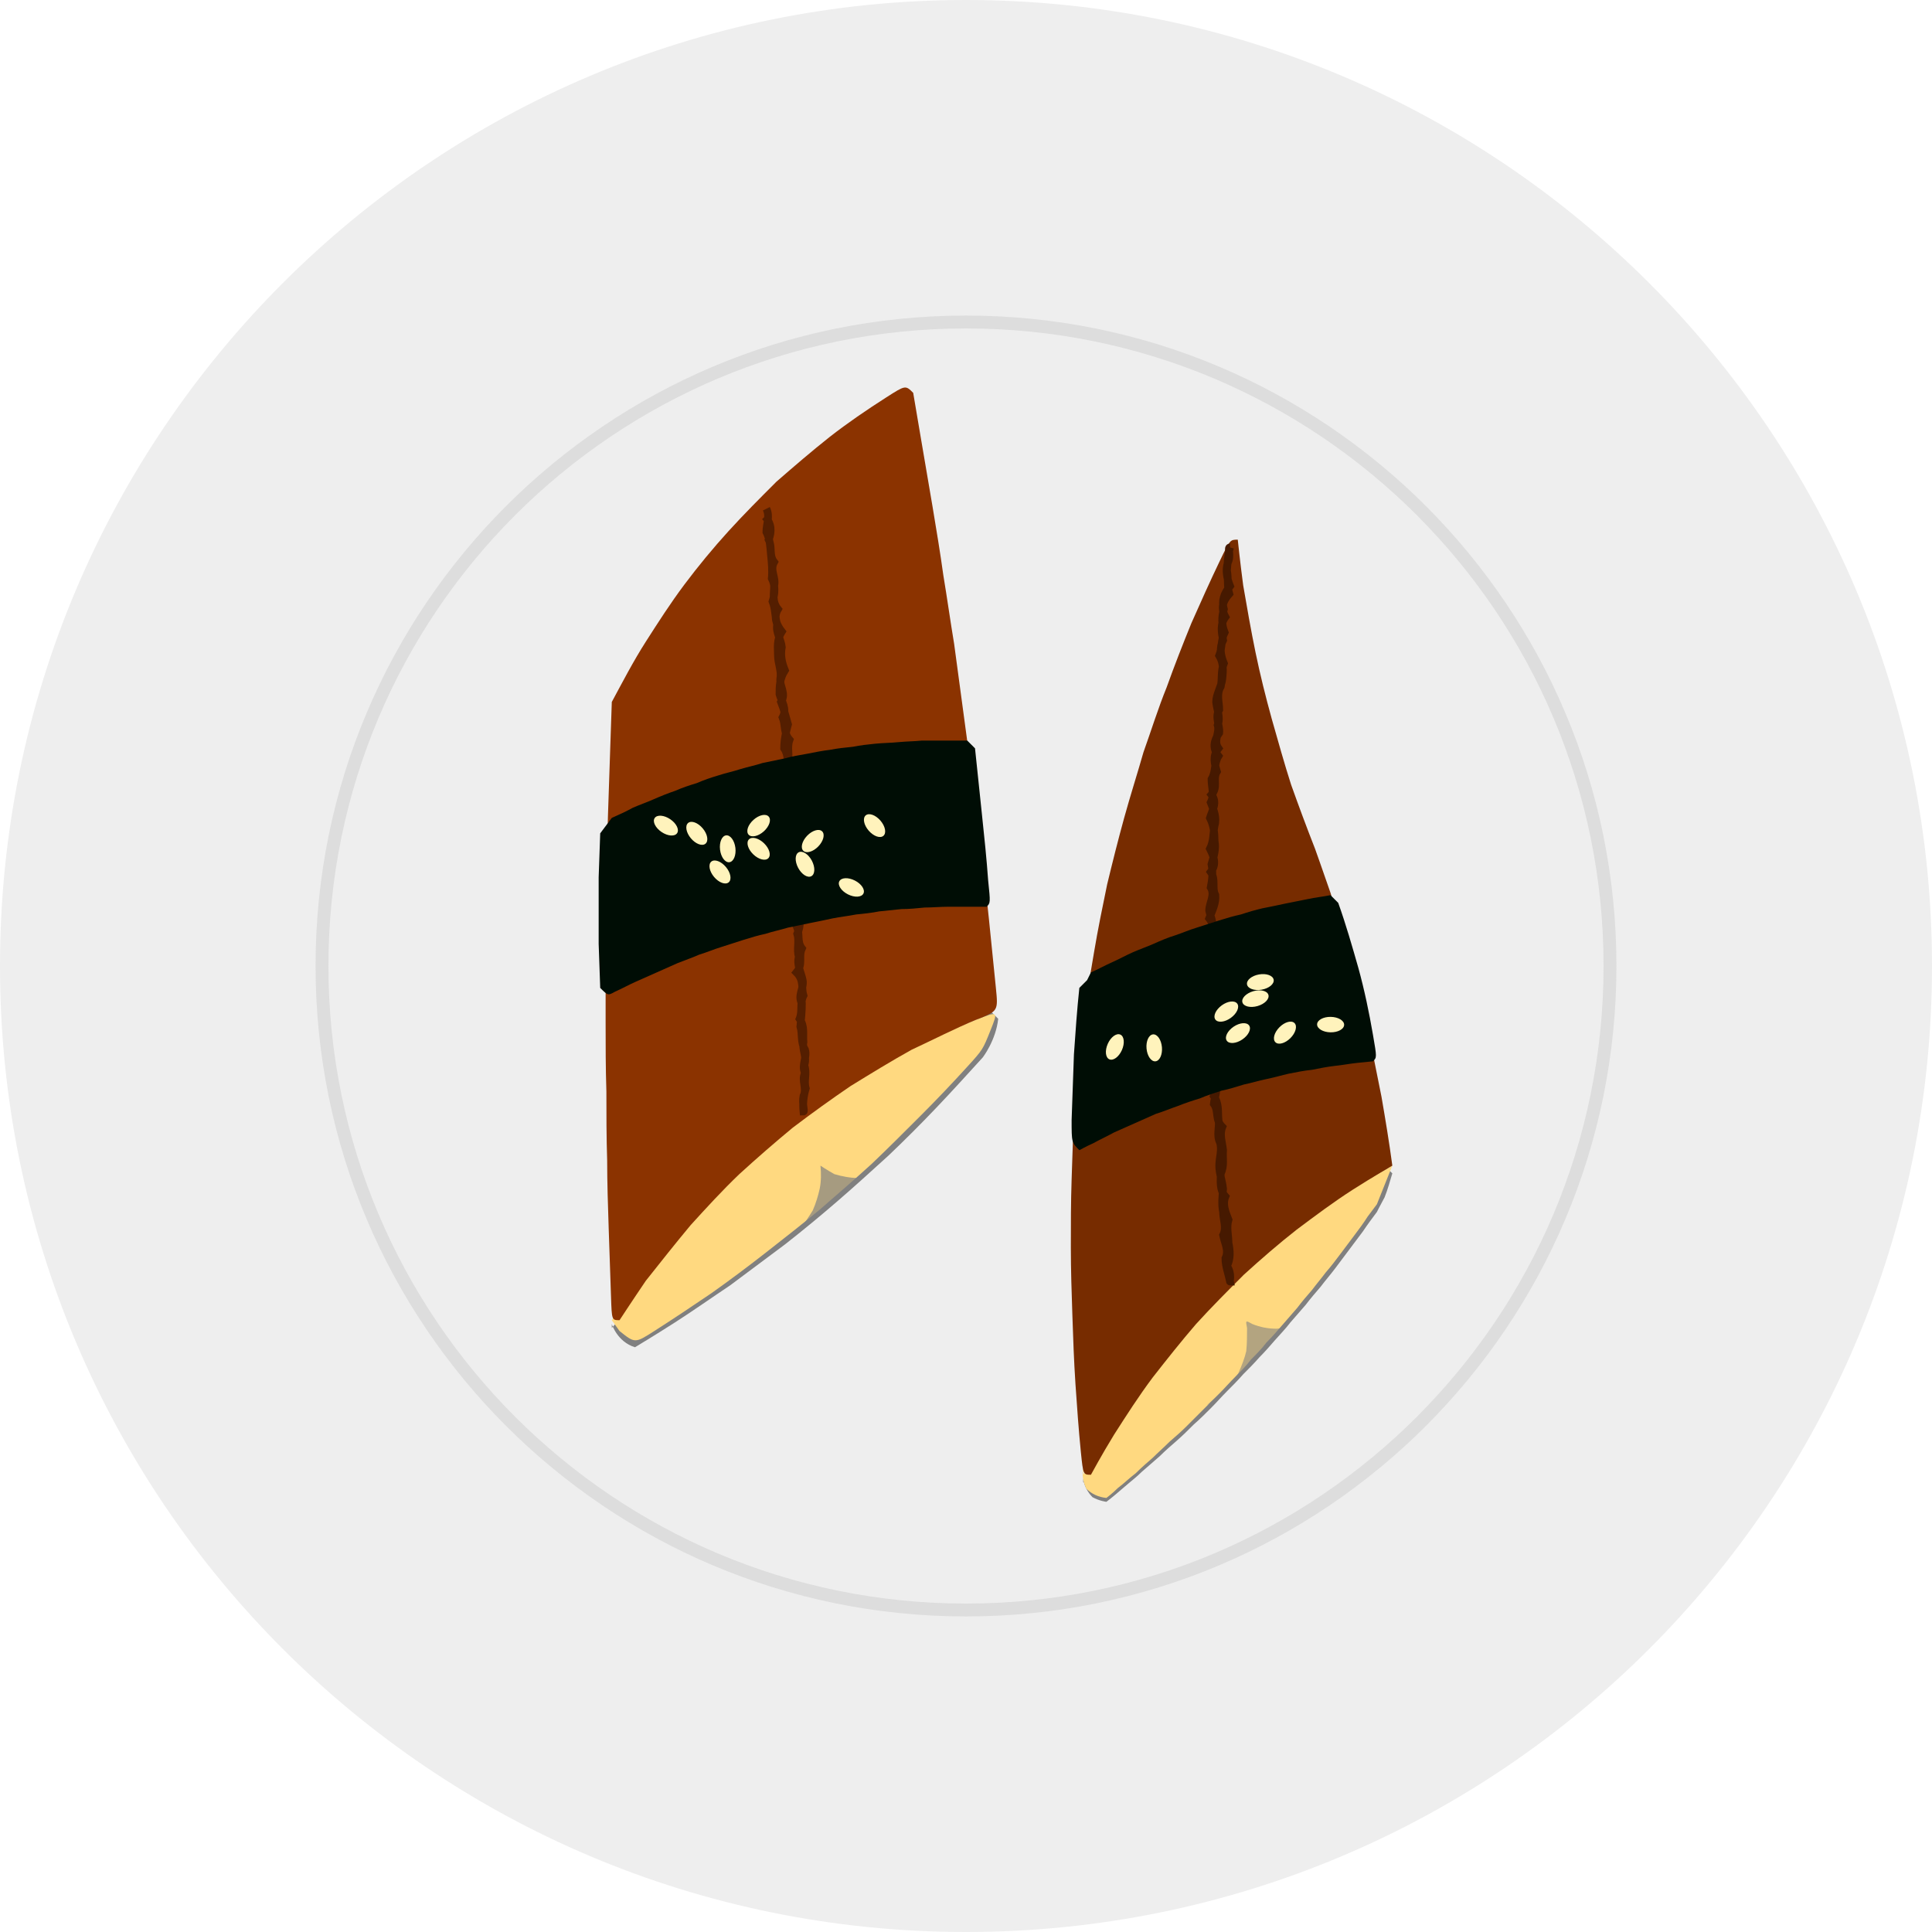
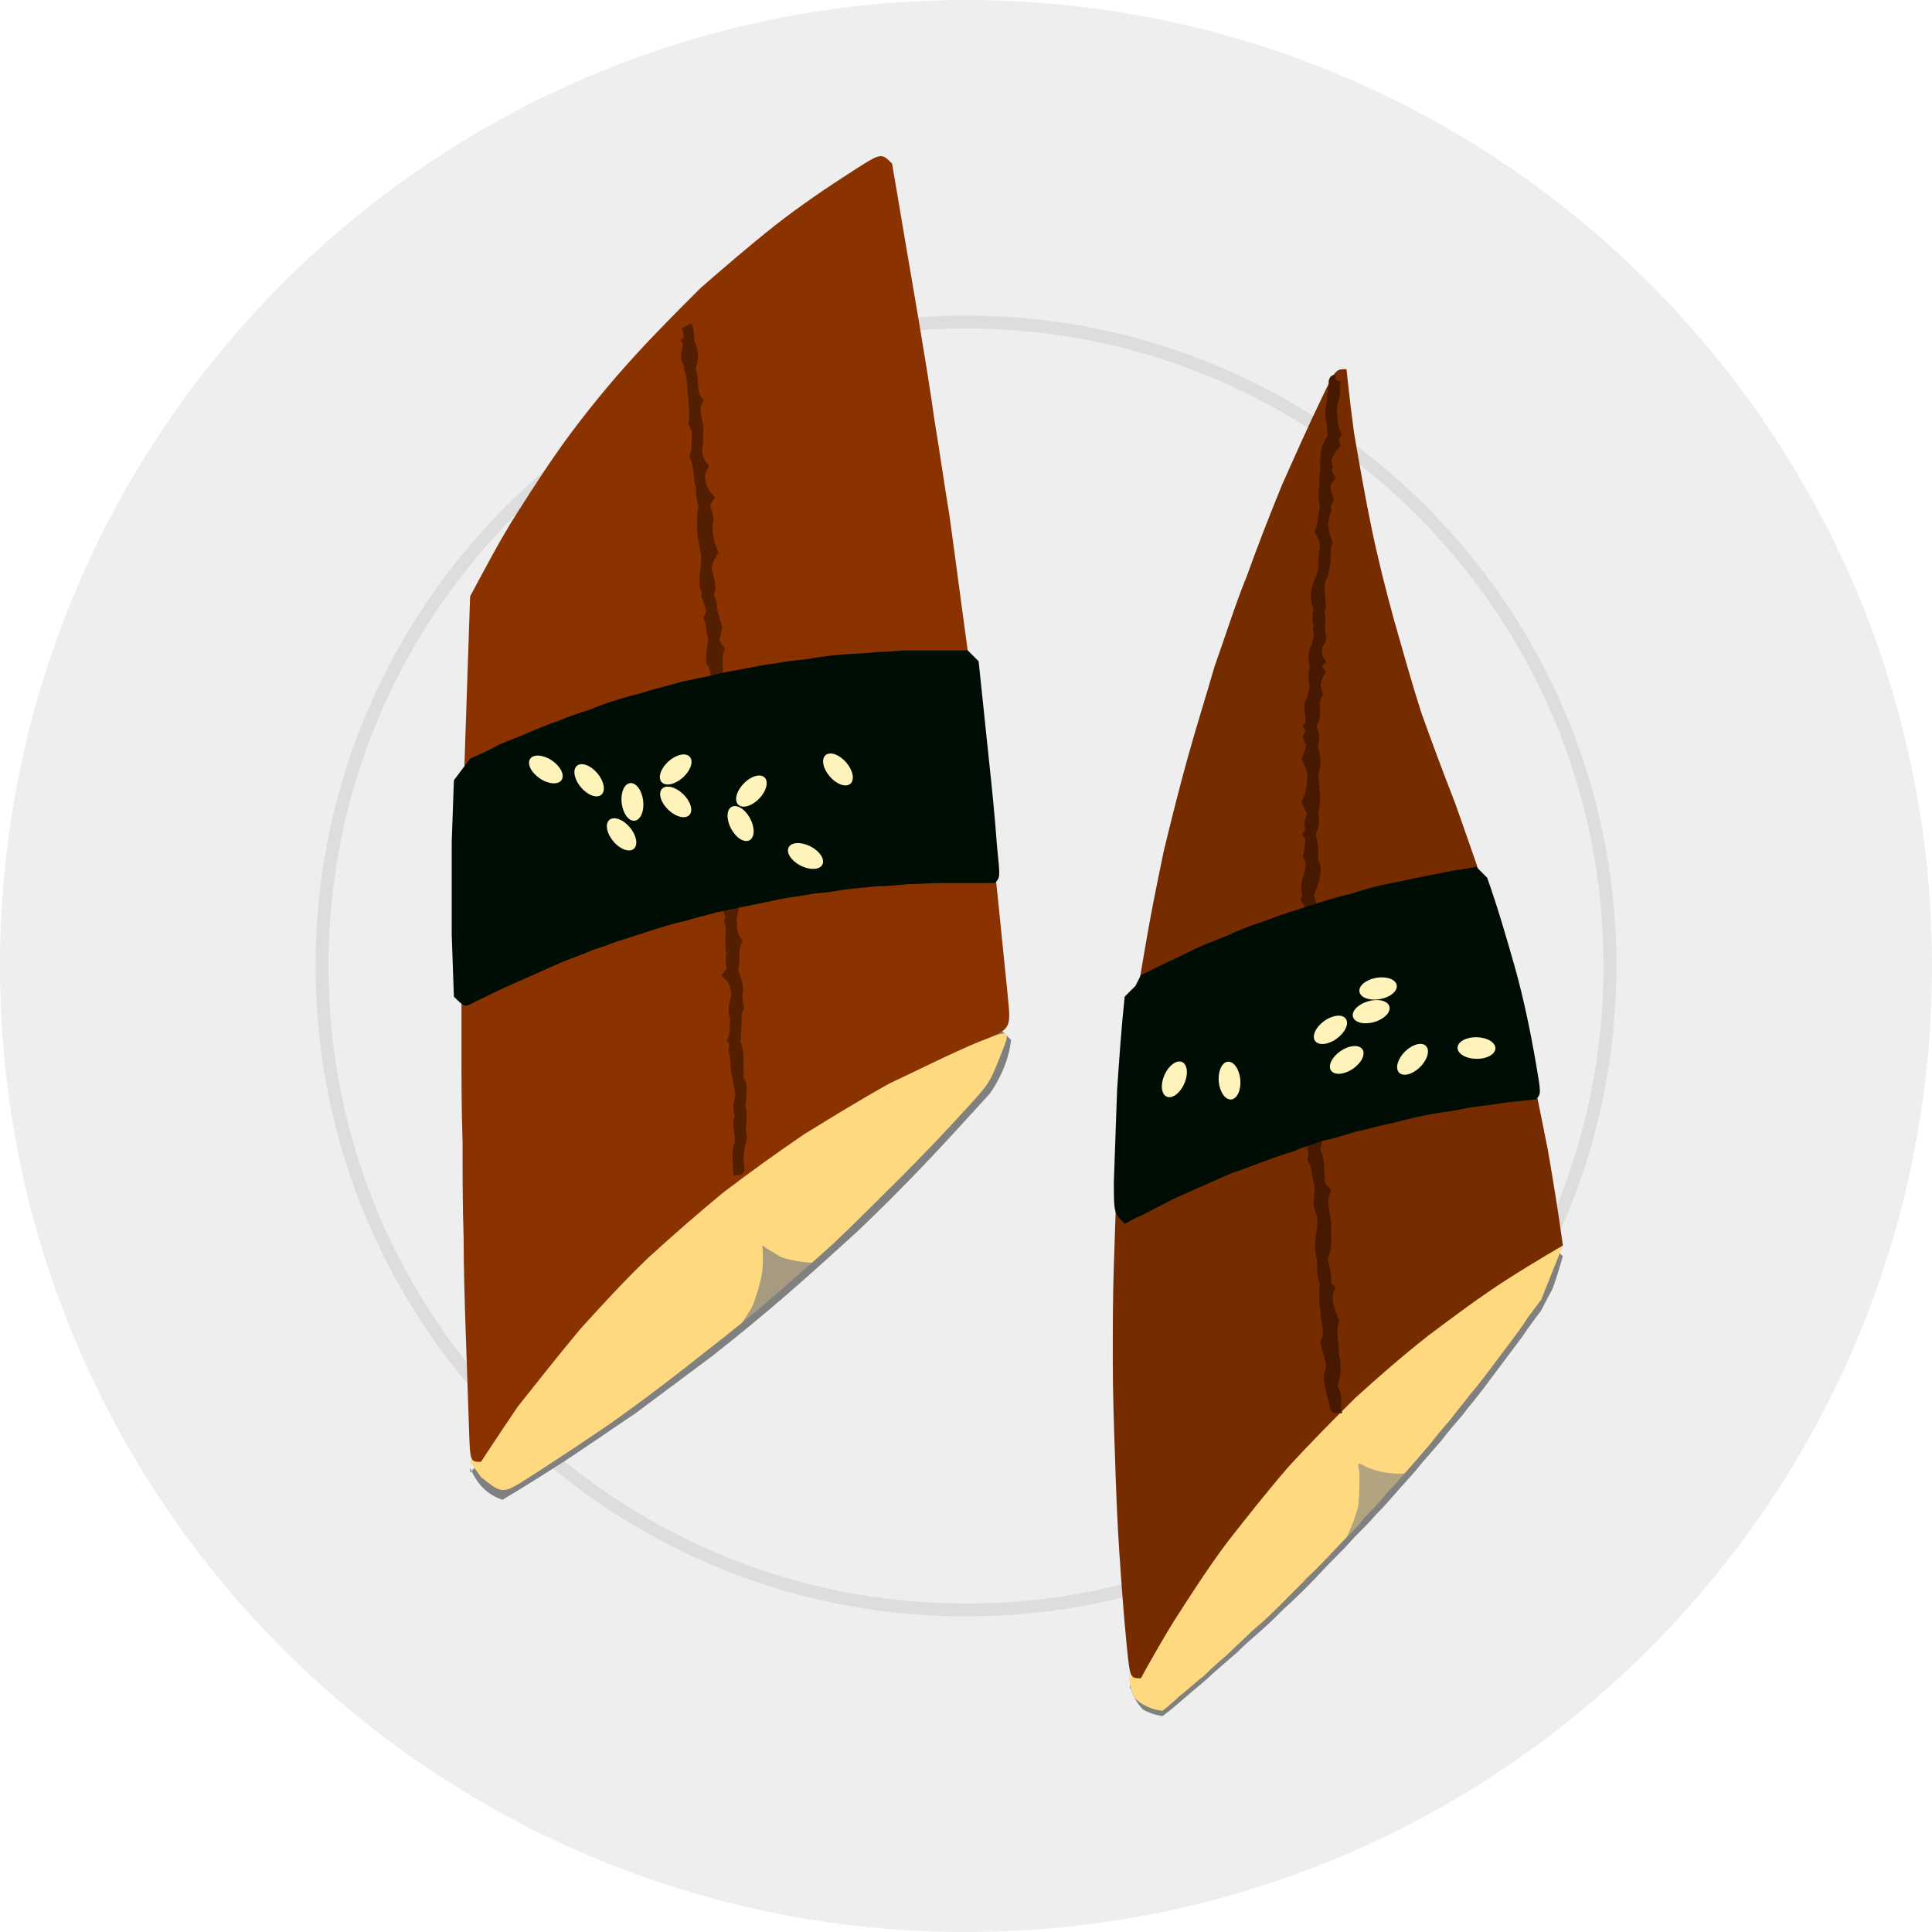
<svg xmlns="http://www.w3.org/2000/svg" version="1.1" baseProfile="full" width="300" height="300" style="background: gray">
  <g transform="translate(150,150)">
    <circle cx="0" cy="0" r="150" fill="#eee" />
    <circle cx="0" cy="0" r="100" fill="none" stroke="#ddd" stroke-width="2" />
-     <g transform="translate(-55,-53)">
+     <g transform="scale(1.4) translate(-55,-53)">
      <g transform="scale(1.2)">
        <path fill="gray" d="M0 91C  2.0 88.7 4.1 86.4 6.2 84.2 8.3 82.0 10.4 79.8 12.6 77.7 14.8 75.6 17.1 73.5 19.4 71.5 21.7 69.5 24.0 67.6 26.4 65.6 28.8 63.7 31.2 61.9 33.7 60.1 36.2 58.3 38.7 56.6 41.2 54.9 43.8 53.2 46.4 51.6 49.0 50.0 49 50 50.0 51.0 50 51 49.7 53.8 48.0 56.0 48 56 46.0 58.2 44.0 60.4 42.0 62.5 40.0 64.6 37.9 66.7 35.8 68.7 33.6 70.7 31.4 72.7 29.2 74.6 27.0 76.5 24.7 78.4 22.4 80.2 20.0 82.0 17.7 83.7 15.3 85.5 12.9 87.1 10.5 88.8 8.0 90.4 5.5 92.0 3.0 93.5 3 93.5 0.7 92.8 -0.0 90.5 0 90.5 Z" />
        <path fill="#FFD980" d="M0 90C  1.6 87.5 3.3 85.1 5.1 82.7 7.0 80.4 8.9 78.2 10.9 76.0 12.9 73.8 15.0 71.7 17.2 69.7 19.4 67.8 21.7 65.9 24.1 64.1 26.4 62.3 28.9 60.7 31.4 59.1 33.9 57.5 36.5 56.1 39.1 54.7 41.8 53.4 44.5 52.2 47.2 51.1 50.0 50.0 50 50 49.0 52.5 48.0 55.0 48 55 46.0 57.2 44.0 59.4 42.0 61.5 39.9 63.6 37.8 65.7 35.7 67.8 33.6 69.8 31.4 71.8 29.2 73.7 26.9 75.7 24.6 77.6 22.3 79.4 20.0 81.2 17.7 83.0 15.3 84.8 12.9 86.5 10.4 88.2 8.0 89.8 5.5 91.4 3.0 93.0 3 93 1.0 91.4 -0.0 89.0 0 89 Z" />
        <path fill="gray" d="M22 80C  22.8 79.5 23.6 78.9 24.3 78.2 25.0 77.4 25.5 76.6 26.0 75.8 26.4 74.9 26.7 73.9 26.9 73.0 27.1 72.0 27.1 71.0 27.0 70.0 27 70 27.9 70.6 28.8 71.1 29.8 71.4 30.9 71.6 31.9 71.6 33.0 71.5 33 71.5 Z" opacity="0.7" />
        <path fill="#8B3300" d="M0 10C  1.4 7.4 2.8 4.7 4.4 2.2 6.0 -0.3 7.6 -2.8 9.4 -5.2 11.2 -7.6 13.1 -9.9 15.1 -12.1 17.1 -14.3 19.2 -16.4 21.3 -18.5 23.6 -20.5 25.8 -22.4 28.2 -24.3 30.5 -26.1 33.0 -27.8 35.5 -29.4 38.0 -31.0 38 -31 39.0 -30.0 39 -30 39.5 -27.1 40.0 -24.1 40.5 -21.2 41.0 -18.2 41.5 -15.3 42.0 -12.3 42.5 -9.3 42.9 -6.4 43.4 -3.4 43.8 -0.5 44.3 2.5 44.7 5.4 45.1 8.4 45.5 11.4 45.9 14.3 46.3 17.3 46.7 20.3 47.1 23.2 47.4 26.2 47.8 29.2 48.1 32.1 48.5 35.1 48.8 38.1 49.1 41.1 49.4 44.0 49.7 47.0 50.0 50.0 50 50 47.2 51.1 44.3 52.3 41.6 53.7 38.8 55.0 36.1 56.5 33.5 58.1 30.9 59.7 28.4 61.4 25.9 63.2 23.4 65.1 21.1 67.0 18.8 69.0 16.5 71.1 14.3 73.2 12.2 75.5 10.2 77.7 8.2 80.1 6.3 82.5 4.4 84.9 2.7 87.4 1.0 90.0 1 90 0.0 90.0 0 90 -0.1 87.0 -0.2 84.1 -0.3 81.1 -0.4 78.2 -0.5 75.2 -0.6 72.2 -0.6 69.3 -0.7 66.3 -0.7 63.3 -0.7 60.4 -0.8 57.4 -0.8 54.4 -0.8 51.5 -0.8 48.5 -0.8 45.6 -0.8 42.6 -0.7 39.6 -0.7 36.7 -0.7 33.7 -0.6 30.7 -0.6 27.8 -0.5 24.8 -0.4 21.8 -0.3 18.9 -0.2 15.9 -0.1 13.0 0.0 10.0 0 10 Z" />
        <path fill="none" d="M20 -15C  20.5 -14.0 20.0 -13.0 20.0 -12.0 20.5 -11.0 20.5 -10.0 20.6 -9.0 20.7 -8.0 20.8 -7.0 20.7 -6.0 21.2 -5.0 21.1 -4.0 20.8 -3.0 21.2 -2.0 21.1 -1.0 21.4 -0.0 21.2 1.0 21.9 1.9 22.0 2.9 21.8 4.0 22.0 4.9 22.4 5.9 21.7 7.0 21.7 8.0 21.7 9.0 22.0 10.0 22.7 10.9 22.1 12.0 22.5 13.0 22.2 14.0 23.0 14.9 22.6 16.0 23.1 16.9 22.7 18.0 23.4 18.9 23.4 19.9 22.9 21.0 23.2 21.9 23.3 22.9 23.0 24.0 23.6 24.9 23.1 26.0 23.7 26.9 23.4 28.0 23.9 28.9 23.3 30.0 23.6 31.0 23.9 31.9 24.3 32.9 23.4 34.0 24.3 34.9 23.9 36.0 24.0 37.0 24.3 37.9 23.9 39.0 24.4 40.0 23.9 41.0 24.6 41.9 24.1 43.0 24.8 43.9 23.9 45.0 24.9 46.0 24.5 47.0 24.8 48.0 24.3 49.0 24.7 50.0 24.3 51.0 25.0 52.0 24.7 53.0 24.8 54.0 24.6 55.0 25.3 56.0 24.9 57.0 25.3 58.0 24.8 59.0 25.1 60.0 24.8 61.0 24.7 62.0 24.8 63.0 25 63 24.6 62.0 24.8 61.0 25.3 60.0 24.5 59.0 25.0 58.0 24.5 57.0 25.3 56.0 25.0 55.0 24.4 54.0 24.7 53.0 24.4 52.0 24.5 51.0 24.6 50.0 24.6 49.0 24.0 48.0 24.9 47.0 24.7 46.0 24.5 45.0 23.9 44.0 24.2 43.0 23.9 42.0 24.3 41.0 24.0 40.0 24.5 38.9 24.4 37.9 24.0 37.0 23.8 36.0 23.8 35.0 24.3 33.9 23.7 33.0 24.2 31.9 23.3 31.0 23.7 29.9 24.0 28.9 23.7 27.9 23.9 26.9 23.5 25.9 23.7 24.9 22.9 24.0 23.0 23.0 23.1 22.0 23.5 20.9 22.6 20.0 22.5 19.0 22.8 18.0 22.9 16.9 22.3 16.0 22.3 15.0 22.5 14.0 22.8 12.9 22.5 11.9 22.3 11.0 21.9 10.0 22.6 8.9 21.7 8.0 21.8 7.0 22.0 6.0 21.5 5.0 21.5 4.0 21.5 3.0 21.3 2.0 22.0 0.9 21.3 -0.0 20.9 -1.0 21.5 -2.0 20.7 -3.0 21.0 -4.0 21.0 -5.0 21.3 -6.1 20.4 -7.0 21.0 -8.1 20.3 -9.0 20.8 -10.0 20.3 -11.0 20.7 -12.0 20.7 -13.1 19.8 -14.0 20.3 -15.0 20 -15 " stroke="#541E00" stroke-width="1" />
        <path fill="#000D05" d="M0 25C  0.9 24.6 1.8 24.2 2.7 23.7 3.6 23.3 4.5 23.0 5.4 22.6 6.3 22.2 7.3 21.8 8.2 21.5 9.1 21.1 10.0 20.8 11.0 20.5 11.9 20.1 12.8 19.8 13.8 19.5 14.7 19.2 15.7 19.0 16.6 18.7 17.6 18.4 18.6 18.2 19.5 17.9 20.5 17.7 21.4 17.5 22.4 17.3 23.4 17.0 24.3 16.9 25.3 16.7 26.3 16.5 27.3 16.3 28.2 16.2 29.2 16.0 30.2 15.9 31.2 15.8 32.2 15.6 33.1 15.5 34.1 15.4 35.1 15.3 36.1 15.3 37.1 15.2 38.1 15.1 39.1 15.1 40.1 15.0 41.1 15.0 42.0 15.0 43.0 15.0 44.0 15.0 45.0 15.0 46.0 15.0 46 15 47.0 16.0 47 16 47.3 18.9 47.6 21.7 47.9 24.6 48.2 27.4 48.5 30.3 48.7 33.1 49.0 36.0 49 36 48.5 36.5 48.5 36.5 47.5 36.5 46.5 36.5 45.5 36.5 44.5 36.5 43.5 36.5 42.5 36.5 41.5 36.6 40.5 36.6 39.5 36.7 38.5 36.8 37.5 36.8 36.5 36.9 35.6 37.0 34.6 37.1 33.6 37.3 32.6 37.4 31.6 37.5 30.6 37.7 29.6 37.8 28.6 38.0 27.7 38.2 26.7 38.4 25.7 38.6 24.7 38.8 23.8 39.0 22.8 39.2 21.8 39.5 20.8 39.7 19.9 40.0 18.9 40.2 18.0 40.5 17.0 40.8 16.1 41.1 15.1 41.4 14.2 41.7 13.2 42.0 12.3 42.4 11.3 42.7 10.4 43.1 9.5 43.4 8.5 43.8 7.6 44.2 6.7 44.6 5.8 45.0 4.9 45.4 4.0 45.8 3.1 46.2 2.2 46.6 1.3 47.1 0.4 47.5 -0.5 48.0 -0.5 48 -1.5 47.0 -1.5 47 -1.6 44.1 -1.7 41.3 -1.7 38.4 -1.7 35.6 -1.7 32.7 -1.6 29.9 -1.5 27.0 -1.5 27 -0.5 26.0 -0.5 26 Z" />
        <ellipse cx="0" cy="0" rx="1.75" ry="1" fill="#FFF3BC" transform="translate(34,26) rotate(49)" />
        <ellipse cx="0" cy="0" rx="1.75" ry="1" fill="#FFF3BC" transform="translate(25,31) rotate(62)" />
        <ellipse cx="0" cy="0" rx="1.75" ry="1" fill="#FFF3BC" transform="translate(7,26) rotate(34)" />
        <ellipse cx="0" cy="0" rx="1.75" ry="1" fill="#FFF3BC" transform="translate(15,29) rotate(83)" />
        <ellipse cx="0" cy="0" rx="1.75" ry="1" fill="#FFF3BC" transform="translate(14,32) rotate(50)" />
        <ellipse cx="0" cy="0" rx="1.75" ry="1" fill="#FFF3BC" transform="translate(19,26) rotate(318)" />
        <ellipse cx="0" cy="0" rx="1.75" ry="1" fill="#FFF3BC" transform="translate(31,34) rotate(27)" />
        <ellipse cx="0" cy="0" rx="1.75" ry="1" fill="#FFF3BC" transform="translate(26,28) rotate(134)" />
        <ellipse cx="0" cy="0" rx="1.75" ry="1" fill="#FFF3BC" transform="translate(11,27) rotate(50)" />
        <ellipse cx="0" cy="0" rx="1.75" ry="1" fill="#FFF3BC" transform="translate(19,29) rotate(44)" />
      </g>
      <g transform="scale(1.2) translate(60,20)">
        <path fill="gray" d="M1 91C  1.6 90.2 2.2 89.4 2.8 88.6 3.3 87.8 3.9 87.0 4.5 86.2 5.1 85.4 5.7 84.6 6.4 83.8 7.0 83.0 7.6 82.3 8.2 81.5 8.8 80.7 9.5 79.9 10.1 79.2 10.7 78.4 11.4 77.6 12.0 76.9 12.7 76.1 13.3 75.4 14.0 74.6 14.7 73.9 15.3 73.1 16.0 72.4 16.7 71.7 17.3 70.9 18.0 70.2 18.7 69.5 19.4 68.8 20.1 68.0 20.8 67.3 21.5 66.6 22.2 65.9 22.9 65.2 23.6 64.5 24.3 63.8 25.0 63.1 25.7 62.4 26.4 61.7 27.2 61.0 27.9 60.4 28.6 59.7 29.4 59.0 30.1 58.3 30.8 57.7 31.6 57.0 32.3 56.4 33.1 55.7 33.8 55.1 34.6 54.4 35.4 53.8 36.1 53.1 36.9 52.5 37.7 51.9 38.4 51.2 39.2 50.6 40.0 50.0 40 50 41.0 51.0 41 51 40.7 52.0 40.4 53.1 40.0 54.1 39.5 55.0 39.0 56.0 39 56 38.4 56.8 37.8 57.6 37.2 58.5 36.6 59.3 36.0 60.1 35.4 60.9 34.8 61.7 34.2 62.5 33.6 63.3 33.0 64.1 32.3 64.9 31.7 65.7 31.1 66.4 30.4 67.2 29.8 68.0 29.1 68.8 28.5 69.5 27.8 70.3 27.2 71.1 26.5 71.8 25.8 72.6 25.2 73.3 24.5 74.1 23.8 74.8 23.1 75.6 22.4 76.3 21.7 77.0 21.0 77.8 20.3 78.5 19.6 79.2 18.9 79.9 18.2 80.7 17.5 81.4 16.8 82.1 16.1 82.8 15.3 83.5 14.6 84.2 13.9 84.9 13.1 85.6 12.4 86.2 11.6 86.9 10.9 87.6 10.1 88.3 9.4 88.9 8.6 89.6 7.9 90.3 7.1 90.9 6.3 91.6 5.6 92.2 4.8 92.9 4.0 93.5 4 93.5 3.1 93.4 2.2 92.9 1.6 92.3 1.1 91.4 1.0 90.5 1 90.5 Z" />
        <path fill="#FFD980" d="M1 90C  1.5 89.1 2.0 88.2 2.5 87.4 3.0 86.5 3.5 85.6 4.0 84.8 4.6 83.9 5.1 83.1 5.7 82.3 6.2 81.4 6.8 80.6 7.4 79.8 8.0 79.0 8.6 78.1 9.2 77.3 9.8 76.5 10.4 75.7 11.1 75.0 11.7 74.2 12.3 73.4 13.0 72.6 13.6 71.9 14.3 71.1 15.0 70.4 15.7 69.6 16.4 68.9 17.1 68.2 17.8 67.5 18.5 66.8 19.2 66.1 19.9 65.4 20.6 64.7 21.4 64.0 22.1 63.3 22.9 62.6 23.6 62.0 24.4 61.3 25.2 60.7 26.0 60.1 26.7 59.4 27.5 58.8 28.3 58.2 29.1 57.6 30.0 57.0 30.8 56.4 31.6 55.8 32.4 55.2 33.3 54.7 34.1 54.1 34.9 53.6 35.8 53.0 36.6 52.5 37.5 52.0 38.4 51.5 39.2 51.0 40.1 50.5 41.0 50.0 41 50 40.6 51.0 40.2 52.0 39.8 53.0 39.4 54.0 39.0 55.0 39 55 38.4 55.8 37.8 56.6 37.3 57.4 36.7 58.2 36.1 59.0 35.5 59.8 34.9 60.6 34.3 61.4 33.7 62.2 33.1 63.0 32.4 63.8 31.8 64.6 31.2 65.3 30.6 66.1 29.9 66.9 29.3 67.6 28.7 68.4 28.0 69.2 27.4 69.9 26.7 70.7 26.1 71.4 25.4 72.2 24.7 72.9 24.1 73.7 23.4 74.4 22.7 75.1 22.1 75.9 21.4 76.6 20.7 77.3 20.0 78.0 19.3 78.8 18.6 79.5 17.9 80.2 17.2 80.9 16.5 81.6 15.8 82.3 15.1 83.0 14.4 83.7 13.7 84.4 12.9 85.1 12.2 85.7 11.5 86.4 10.7 87.1 10.0 87.8 9.3 88.4 8.5 89.1 7.8 89.8 7.0 90.4 6.3 91.1 5.5 91.7 4.8 92.4 4.0 93.0 4 93 3.0 92.9 2.1 92.5 1.4 91.8 1.0 90.9 0.8 90.0 1.0 89.0 1 89 Z" />
        <path fill="gray" d="M17 81C  17.9 80.5 18.6 79.9 19.4 79.2 20.0 78.5 20.6 77.7 21.1 76.8 21.5 75.9 21.9 74.9 22.1 74.0 22.2 73.0 22.2 72.0 22.2 71.0 22.0 70.0 22 70 22.9 70.5 23.9 70.9 24.9 71.1 26.0 71.1 27.0 71.0 27 71 26.3 71.8 25.7 72.5 25.0 73.3 24.3 74.0 23.6 74.7 22.9 75.5 22.2 76.2 21.5 76.9 20.7 77.6 20.0 78.3 19.3 79.0 18.5 79.7 17.8 80.3 17.0 81.0 17 81 Z" opacity="0.6" />
        <path fill="#772C00" d="M0 40C  0.3 37.0 0.6 34.1 1.0 31.2 1.4 28.2 1.9 25.3 2.4 22.4 2.9 19.4 3.5 16.5 4.1 13.6 4.8 10.7 5.5 7.9 6.3 5.0 7.1 2.1 8.0 -0.7 8.8 -3.5 9.8 -6.3 10.7 -9.2 11.8 -11.9 12.8 -14.7 13.9 -17.5 15.0 -20.2 16.2 -22.9 17.4 -25.6 18.7 -28.3 20.0 -31.0 20 -31 21.0 -31.0 21 -31 21.3 -28.1 21.7 -25.1 22.2 -22.2 22.7 -19.3 23.3 -16.4 23.9 -13.5 24.6 -10.7 25.4 -7.8 26.2 -5.0 27.0 -2.1 27.9 0.7 28.9 3.5 29.9 6.2 31.0 9.0 31 9 32.0 11.8 33.0 14.7 33.9 17.6 34.7 20.5 35.6 23.4 36.3 26.3 37.1 29.2 37.8 32.2 38.4 35.1 39.0 38.1 39.6 41.1 40.1 44.0 40.6 47.0 41.0 50.0 41 50 38.4 51.5 35.9 53.1 33.4 54.7 31.0 56.5 28.6 58.3 26.3 60.1 24.0 62.1 21.8 64.1 19.7 66.2 17.6 68.3 15.6 70.5 13.7 72.7 11.8 75.1 10.0 77.4 8.2 79.8 6.6 82.3 5.0 84.8 3.4 87.4 2.0 90.0 2 90 1.0 90.0 1 90 0.7 87.1 0.4 84.1 0.2 81.2 0.0 78.3 -0.2 75.3 -0.3 72.4 -0.4 69.4 -0.5 66.5 -0.6 63.5 -0.6 60.6 -0.6 57.7 -0.6 54.7 -0.5 51.8 -0.4 48.8 -0.3 45.9 -0.2 42.9 -0.0 40.0 0 40 Z" />
        <path fill="none" d="M20 -30C  19.7 -29.0 19.7 -28.0 19.6 -27.0 19.8 -26.0 19.6 -25.0 19.9 -24.0 19.0 -23.0 18.8 -22.1 19.4 -21.0 18.7 -20.1 18.9 -19.0 19.1 -18.0 18.6 -17.0 18.8 -16.0 19.2 -15.0 18.8 -14.0 19.0 -13.0 18.8 -12.0 18.2 -11.0 18.6 -10.0 18.6 -9.0 18.0 -8.0 18.7 -7.0 18.6 -6.0 17.9 -5.0 17.7 -4.0 18.5 -3.0 17.9 -2.0 18.2 -1.0 17.6 -0.0 17.6 1.0 18.0 2.0 17.5 3.0 17.9 4.0 18.3 5.0 18.0 6.0 17.8 7.0 17.9 8.0 17.4 9.0 17.9 10.0 18.3 11.0 17.5 12.0 18.2 13.0 17.6 14.0 18.1 15.0 18.2 16.0 17.7 17.0 17.3 18.0 18.1 19.0 17.5 20.0 17.8 21.0 17.3 22.0 18.2 23.0 17.3 24.0 17.4 25.0 17.6 26.0 18.3 27.0 18.2 28.0 17.7 29.0 17.6 30.0 18.2 31.0 18.1 32.0 18.1 33.0 18.1 34.0 18.3 35.0 18.3 36.0 18.5 37.0 18.3 38.0 17.9 39.0 18.6 40.0 18.0 41.0 17.9 42.0 18.6 43.0 18.0 44.0 19.0 45.0 18.6 46.0 19.0 47.0 19.1 48.0 19.0 49.0 19.3 50.0 18.8 51.0 18.8 52.0 18.6 53.1 19.4 54.0 19.0 55.0 19.4 56.0 19.8 57.0 19.5 58.0 19.8 59.0 19.8 60.0 20.0 61.0 20.1 62.0 19.6 63.0 20.3 64.0 19.9 65.0 20 65 19.8 64.0 19.4 63.0 19.4 62.0 19.9 61.0 19.3 60.0 19.1 59.0 19.6 58.0 19.1 57.0 19.1 56.0 18.9 55.0 19.0 54.0 19.1 53.0 19.0 52.0 18.6 51.0 18.6 50.0 18.6 49.0 19.0 48.0 18.7 47.0 18.2 46.0 18.7 45.0 18.5 44.0 18.4 43.0 18.6 42.0 17.9 41.0 18.3 40.0 18.3 39.0 18.3 38.0 18.6 37.0 17.8 36.0 17.6 35.0 18.3 34.0 18.4 33.0 17.5 32.0 17.4 31.0 18.1 30.0 17.9 29.0 18.1 28.0 18.1 27.0 17.8 26.0 17.7 25.0 17.8 24.0 17.7 23.0 17.3 22.0 17.7 21.0 17.3 20.0 18.2 19.0 17.5 18.0 17.3 17.0 17.3 16.0 18.1 15.0 17.5 14.0 17.7 13.0 17.8 12.0 17.6 11.0 17.9 10.0 18.2 9.0 18.0 8.0 18.0 7.0 17.9 6.0 17.4 5.0 17.7 4.0 18.4 3.0 17.6 2.0 18.5 1.0 17.7 -0.0 18.3 -1.0 18.0 -2.0 17.7 -3.0 18.5 -4.0 17.8 -5.0 18.7 -6.0 18.4 -7.0 18.8 -8.0 18.3 -9.0 18.2 -10.0 18.2 -11.0 18.9 -12.0 19.0 -13.0 19.1 -14.0 19.2 -15.0 18.6 -16.0 19.0 -17.0 18.8 -18.0 19.3 -19.0 18.9 -20.0 18.9 -21.0 19.2 -22.0 18.9 -23.1 19.2 -24.0 20.0 -25.0 19.6 -26.0 19.4 -27.0 19.7 -28.0 20.2 -29.0 19.6 -30.0 20 -30 " stroke="#461900" stroke-width="1" />
        <path fill="#000D05" d="M2 25C  2.9 24.6 3.8 24.1 4.7 23.7 5.6 23.3 6.5 22.8 7.4 22.4 8.3 22.0 9.2 21.7 10.1 21.3 11.0 20.9 11.9 20.5 12.9 20.2 13.8 19.9 14.7 19.5 15.7 19.2 16.6 18.9 17.6 18.6 18.5 18.3 19.5 18.0 20.4 17.7 21.4 17.5 22.3 17.2 23.3 16.9 24.2 16.7 25.2 16.5 26.2 16.3 27.1 16.1 28.1 15.9 29.1 15.7 30.1 15.5 31.0 15.3 32.0 15.2 33.0 15.0 33 15 34.0 16.0 34 16 35.0 18.8 35.8 21.6 36.6 24.4 37.4 27.3 38.0 30.2 38.5 33.1 39.0 36.0 39 36 38.5 36.5 38.5 36.5 37.5 36.6 36.5 36.7 35.5 36.8 34.5 37.0 33.5 37.1 32.6 37.2 31.6 37.4 30.6 37.6 29.6 37.7 28.6 37.9 27.6 38.1 26.7 38.3 25.7 38.6 24.7 38.8 23.7 39.0 22.8 39.3 21.8 39.5 20.8 39.8 19.9 40.1 18.9 40.3 18.0 40.6 17.0 40.9 16.1 41.3 15.1 41.6 14.2 41.9 13.2 42.3 12.3 42.6 11.4 43.0 10.4 43.3 9.5 43.7 8.6 44.1 7.7 44.5 6.8 44.9 5.9 45.3 5.0 45.7 4.1 46.2 3.2 46.6 2.3 47.1 1.4 47.5 0.5 48.0 0.5 48 -0.5 47.0 -0.5 47 -0.5 44.1 -0.4 41.3 -0.3 38.4 -0.2 35.6 0.0 32.7 0.2 29.8 0.5 27.0 0.5 27 1.5 26.0 1.5 26 Z" />
        <g transform="rotate(-10) translate(-7,3)">
          <ellipse cx="0" cy="0" rx="1.75" ry="1" fill="#FFF3BC" transform="translate(22,33) rotate(336)" />
          <ellipse cx="0" cy="0" rx="1.75" ry="1" fill="#FFF3BC" transform="translate(34,34) rotate(191)" />
          <ellipse cx="0" cy="0" rx="1.75" ry="1" fill="#FFF3BC" transform="translate(25,29) rotate(174)" />
          <ellipse cx="0" cy="0" rx="1.75" ry="1" fill="#FFF3BC" transform="translate(28,34) rotate(145)" />
          <ellipse cx="0" cy="0" rx="1.75" ry="1" fill="#FFF3BC" transform="translate(6,32) rotate(124)" />
          <ellipse cx="0" cy="0" rx="1.75" ry="1" fill="#FFF3BC" transform="translate(26,27) rotate(0)" />
          <ellipse cx="0" cy="0" rx="1.75" ry="1" fill="#FFF3BC" transform="translate(21,30) rotate(334)" />
          <ellipse cx="0" cy="0" rx="1.75" ry="1" fill="#FFF3BC" transform="translate(11,33) rotate(275)" />
        </g>
      </g>
    </g>
  </g>
</svg>
